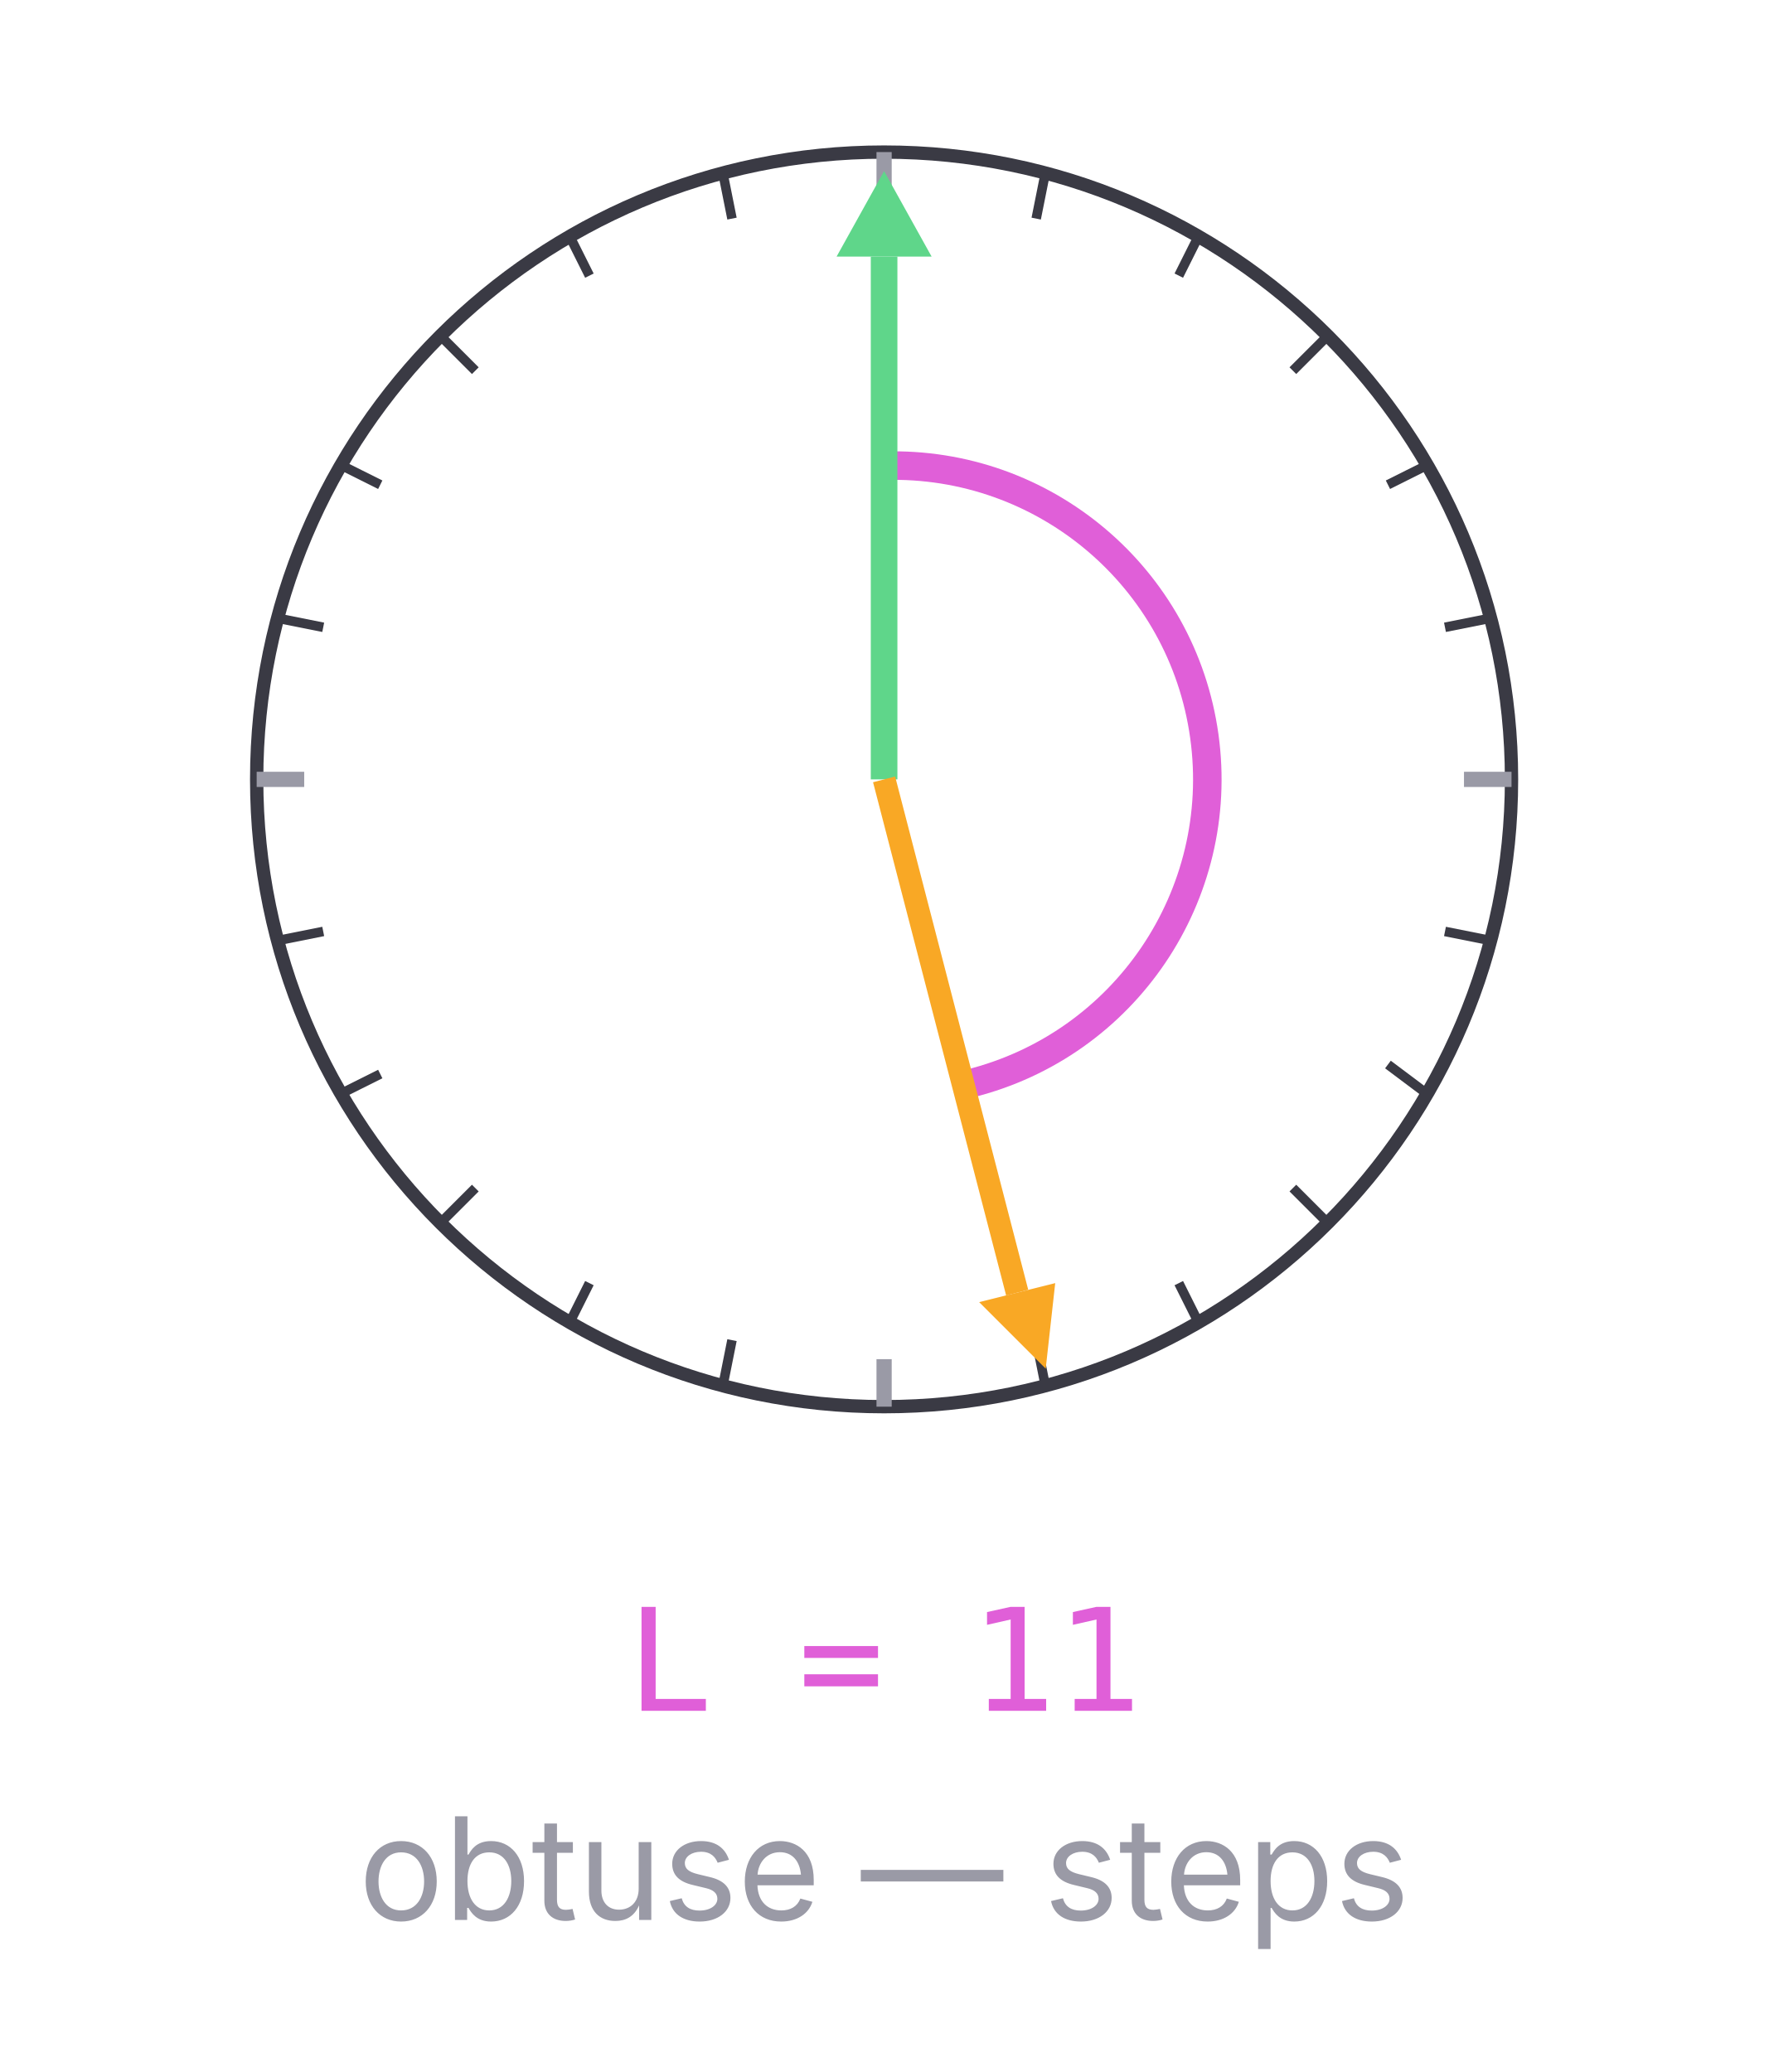
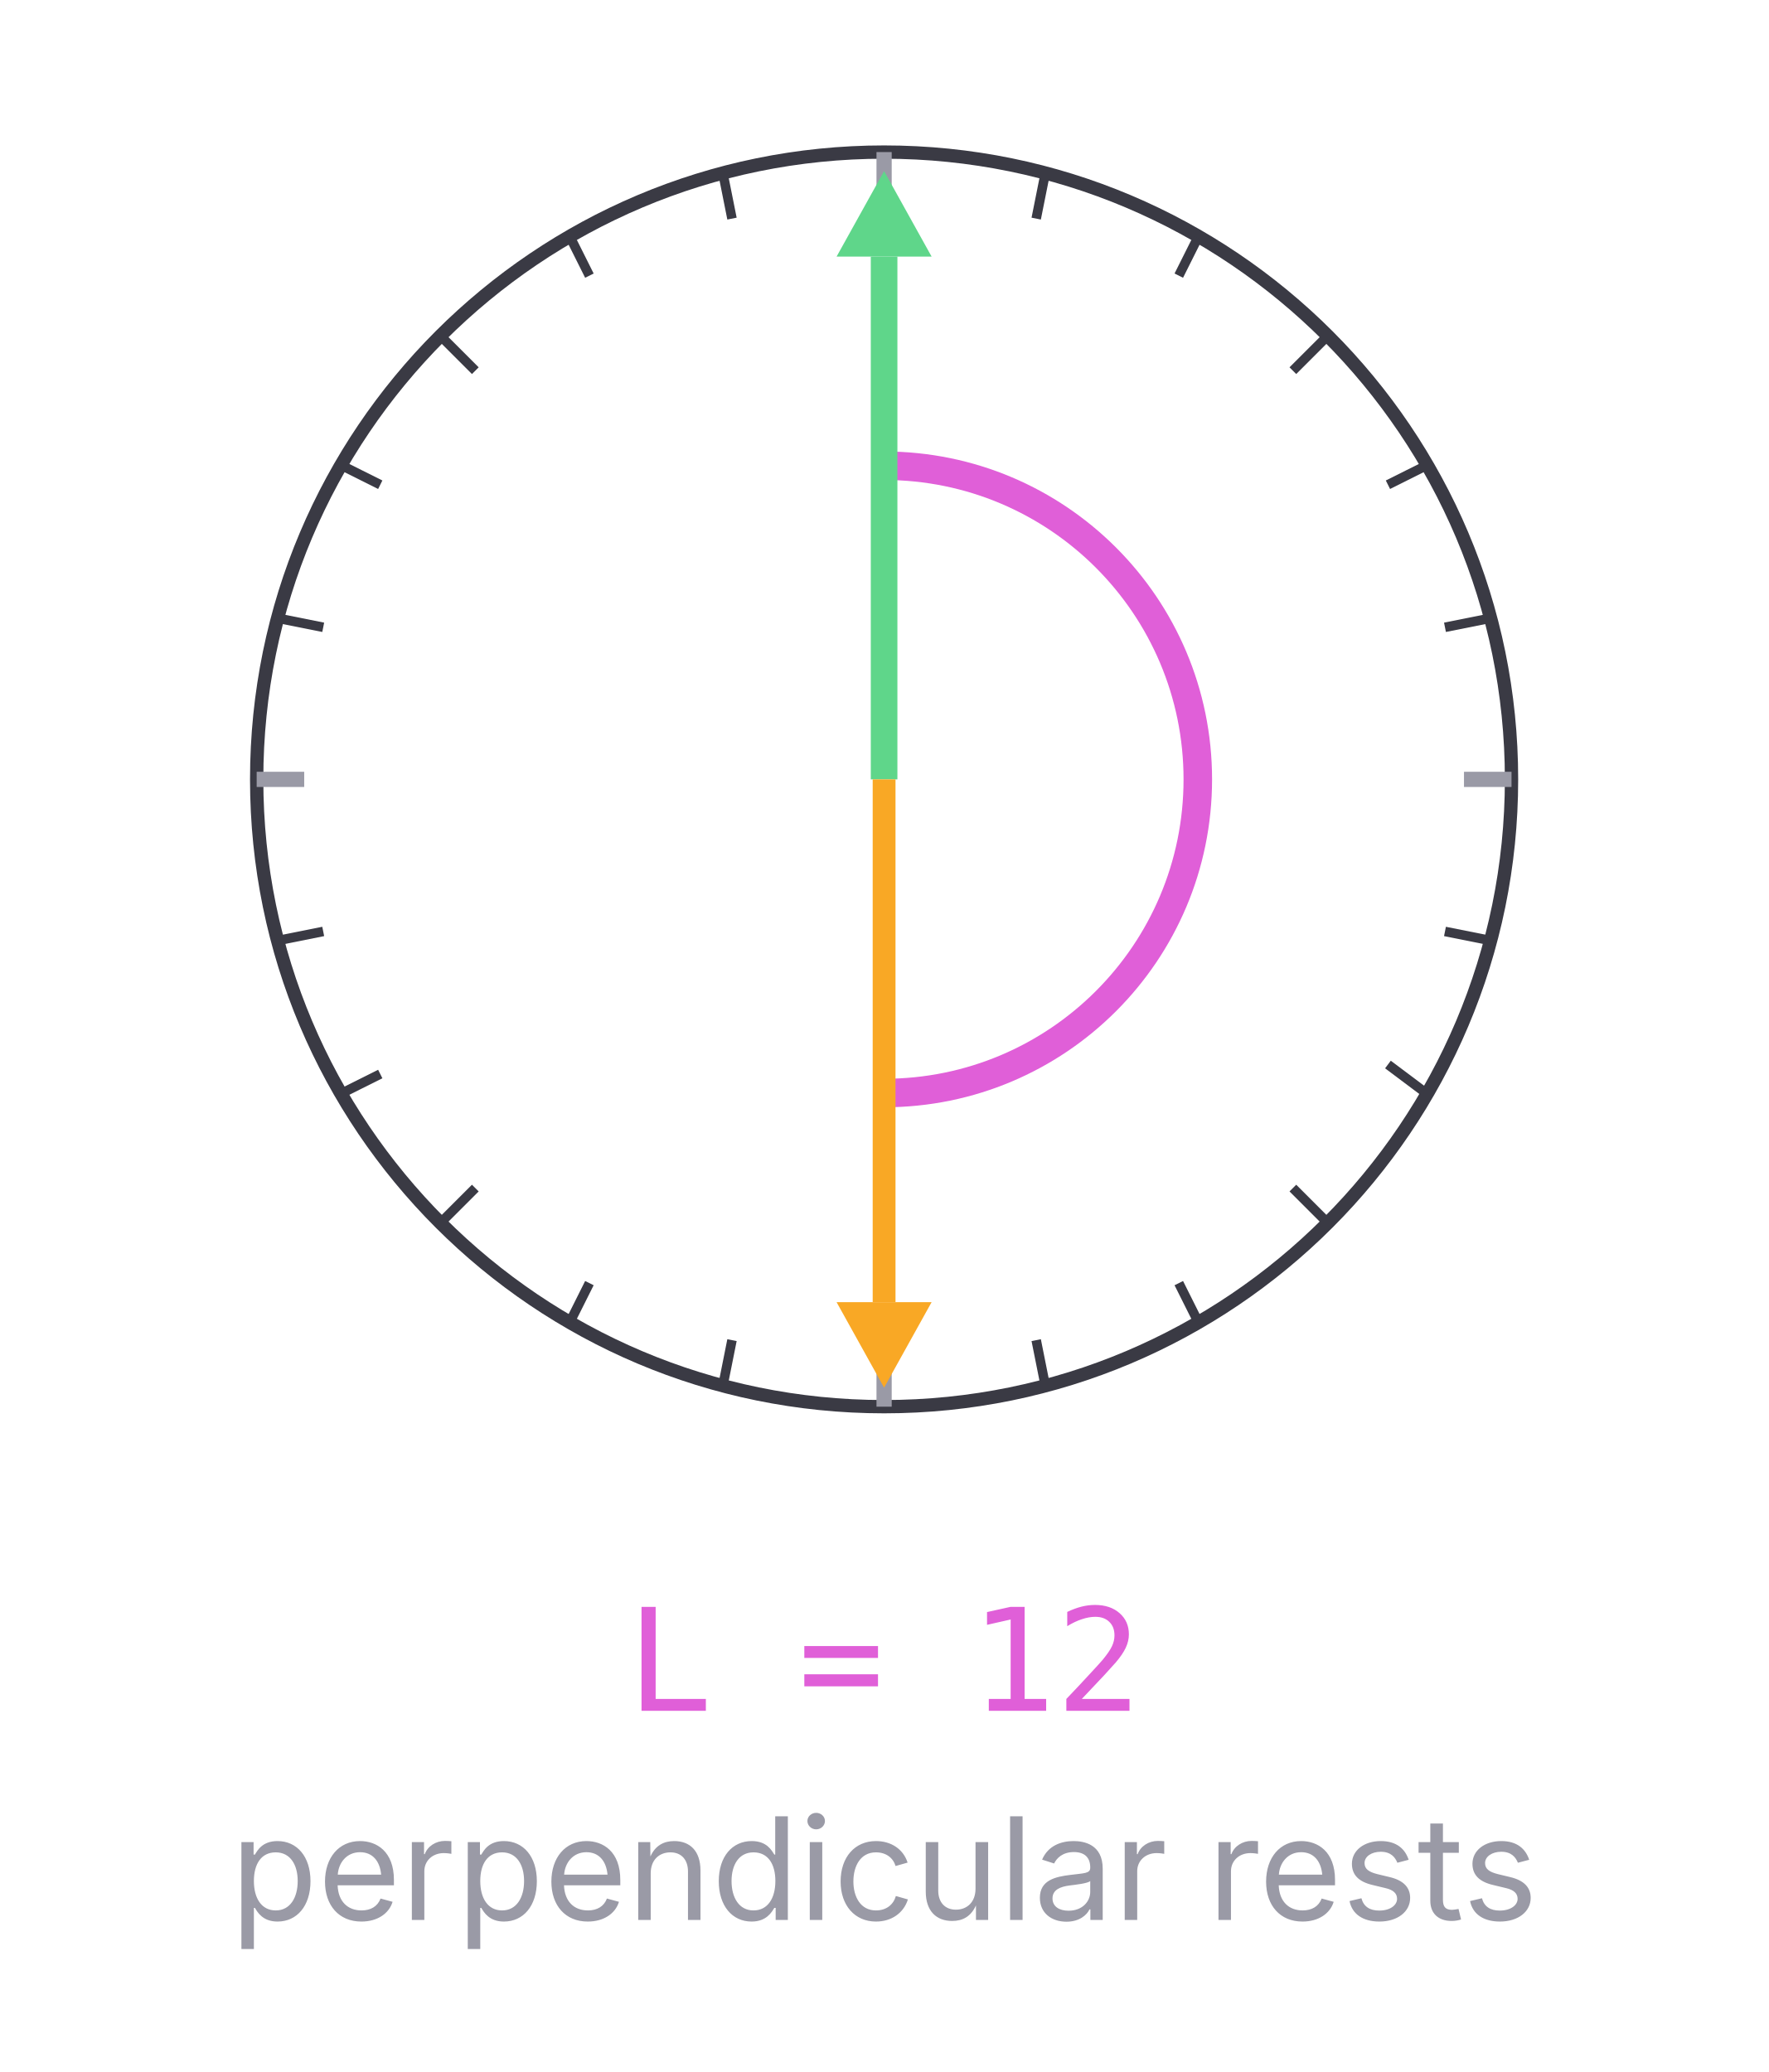
<svg xmlns="http://www.w3.org/2000/svg" width="186" height="218" viewBox="0 0 186 218">
  <circle cx="93" cy="82" r="66" fill="none" stroke="#3a3a44" stroke-width="1.4" />
  <path d="M109 23L110 18M124 29L126 25M136 39L140 35M146 51L150 49M152 66L157 65M152 98L157 99M146 112L150 115M136 125L140 129M124 135L126 139M109 141L110 146M77 141L76 146M62 135L60 139M50 125L46 129M40 113L36 115M34 98L29 99M34 66L29 65M40 51L36 49M50 39L46 35M62 29L60 25M77 23L76 18" stroke="#3a3a44" />
  <path d="M93 21L93 16M154 82L159 82M93 143L93 148M32 82L27 82" stroke="#9a9aa6" stroke-width="1.6" />
-   <path d="M93 49A33 33 0 0 1 102 114" fill="none" stroke="#e05fd8" stroke-width="3" />
+   <path d="M93 49A33 33 0 0 1 93 115" fill="none" stroke="#e05fd8" stroke-width="3" />
  <line x1="93" y1="82" x2="93" y2="27" stroke="#5fd68a" stroke-width="2.8" />
  <polygon points="93,18 98,27 88,27" fill="#5fd68a" />
-   <line x1="93" y1="82" x2="107" y2="136" stroke="#f9a825" stroke-width="2.4" />
-   <polygon points="110,144 103,137 111,135" fill="#f9a825" />
-   <text x="93" y="180" text-anchor="middle" font-family="ui-monospace,SFMono-Regular,Menlo,monospace" font-size="15" fill="#e05fd8">L = 11</text>
-   <text x="93" y="202" text-anchor="middle" font-family="-apple-system,BlinkMacSystemFont,Segoe UI,sans-serif" font-size="15" fill="#9a9aa6">obtuse — steps</text>
+   <line x1="93" y1="82" x2="93" y2="137" stroke="#f9a825" stroke-width="2.4" />
+   <polygon points="93,146 88,137 98,137" fill="#f9a825" />
+   <text x="93" y="180" text-anchor="middle" font-family="ui-monospace,SFMono-Regular,Menlo,monospace" font-size="15" fill="#e05fd8">L = 12</text>
+   <text x="93" y="202" text-anchor="middle" font-family="-apple-system,BlinkMacSystemFont,Segoe UI,sans-serif" font-size="15" fill="#9a9aa6">perpendicular rests</text>
</svg>
